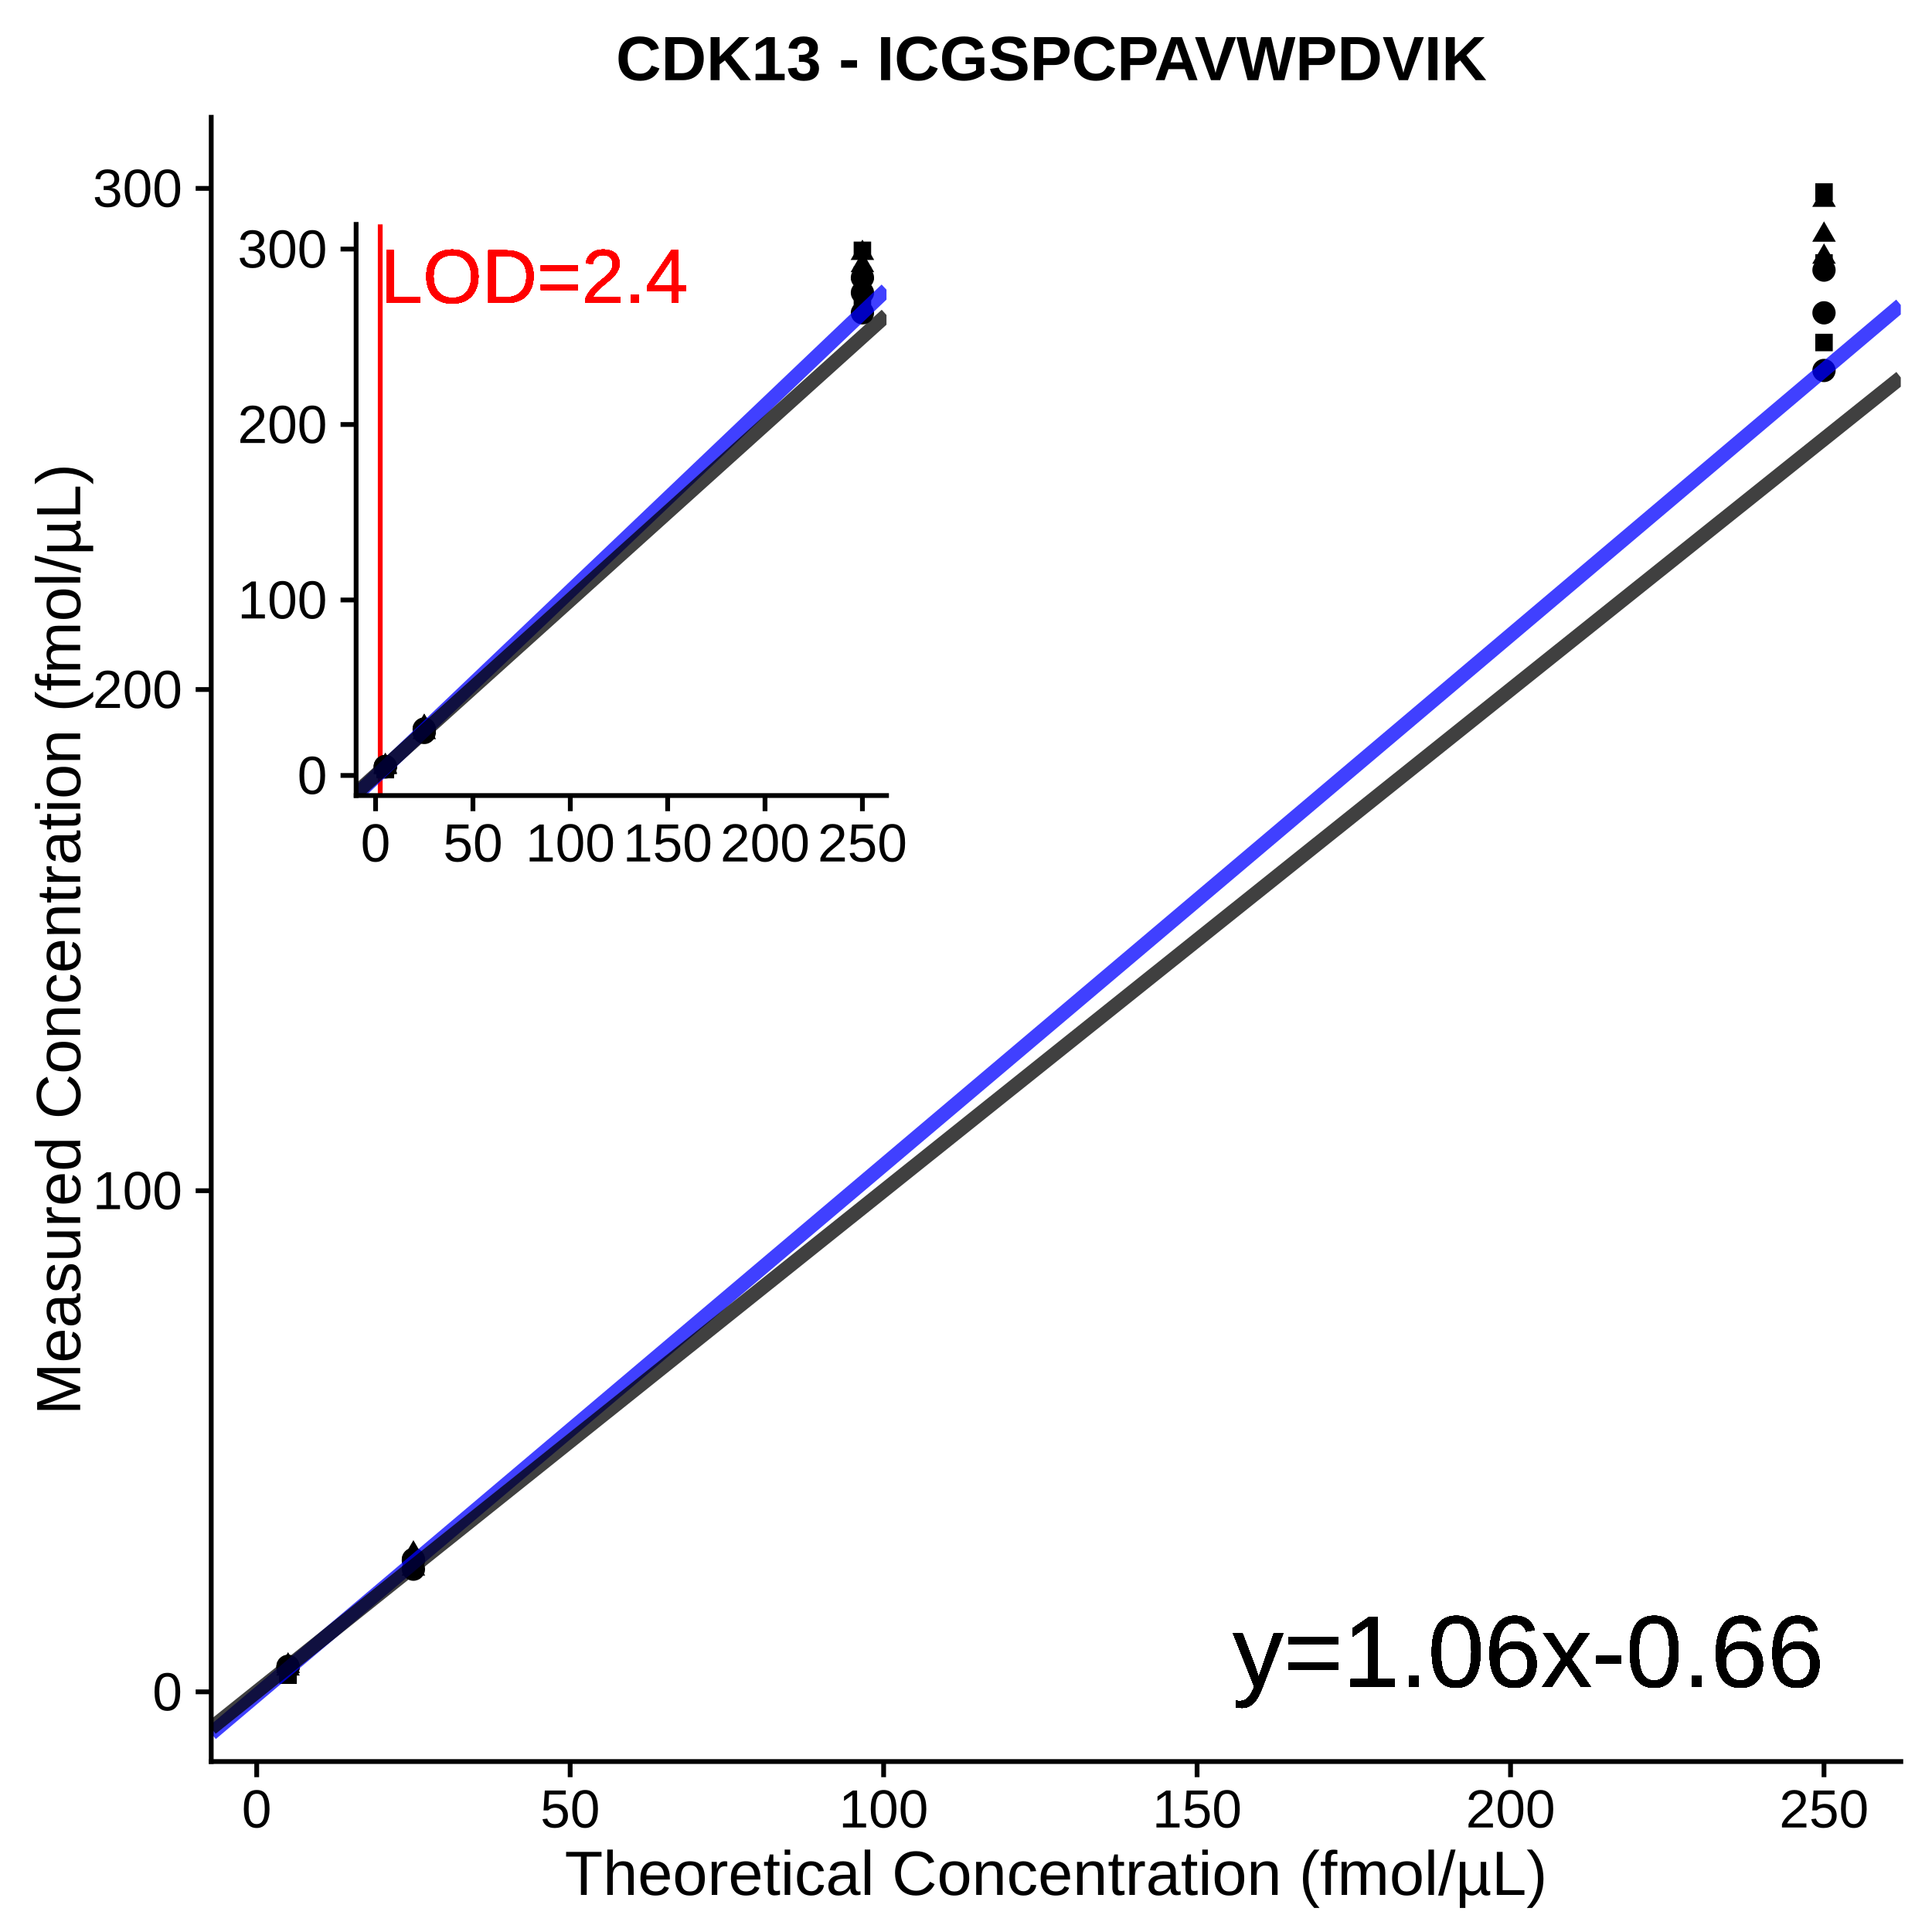
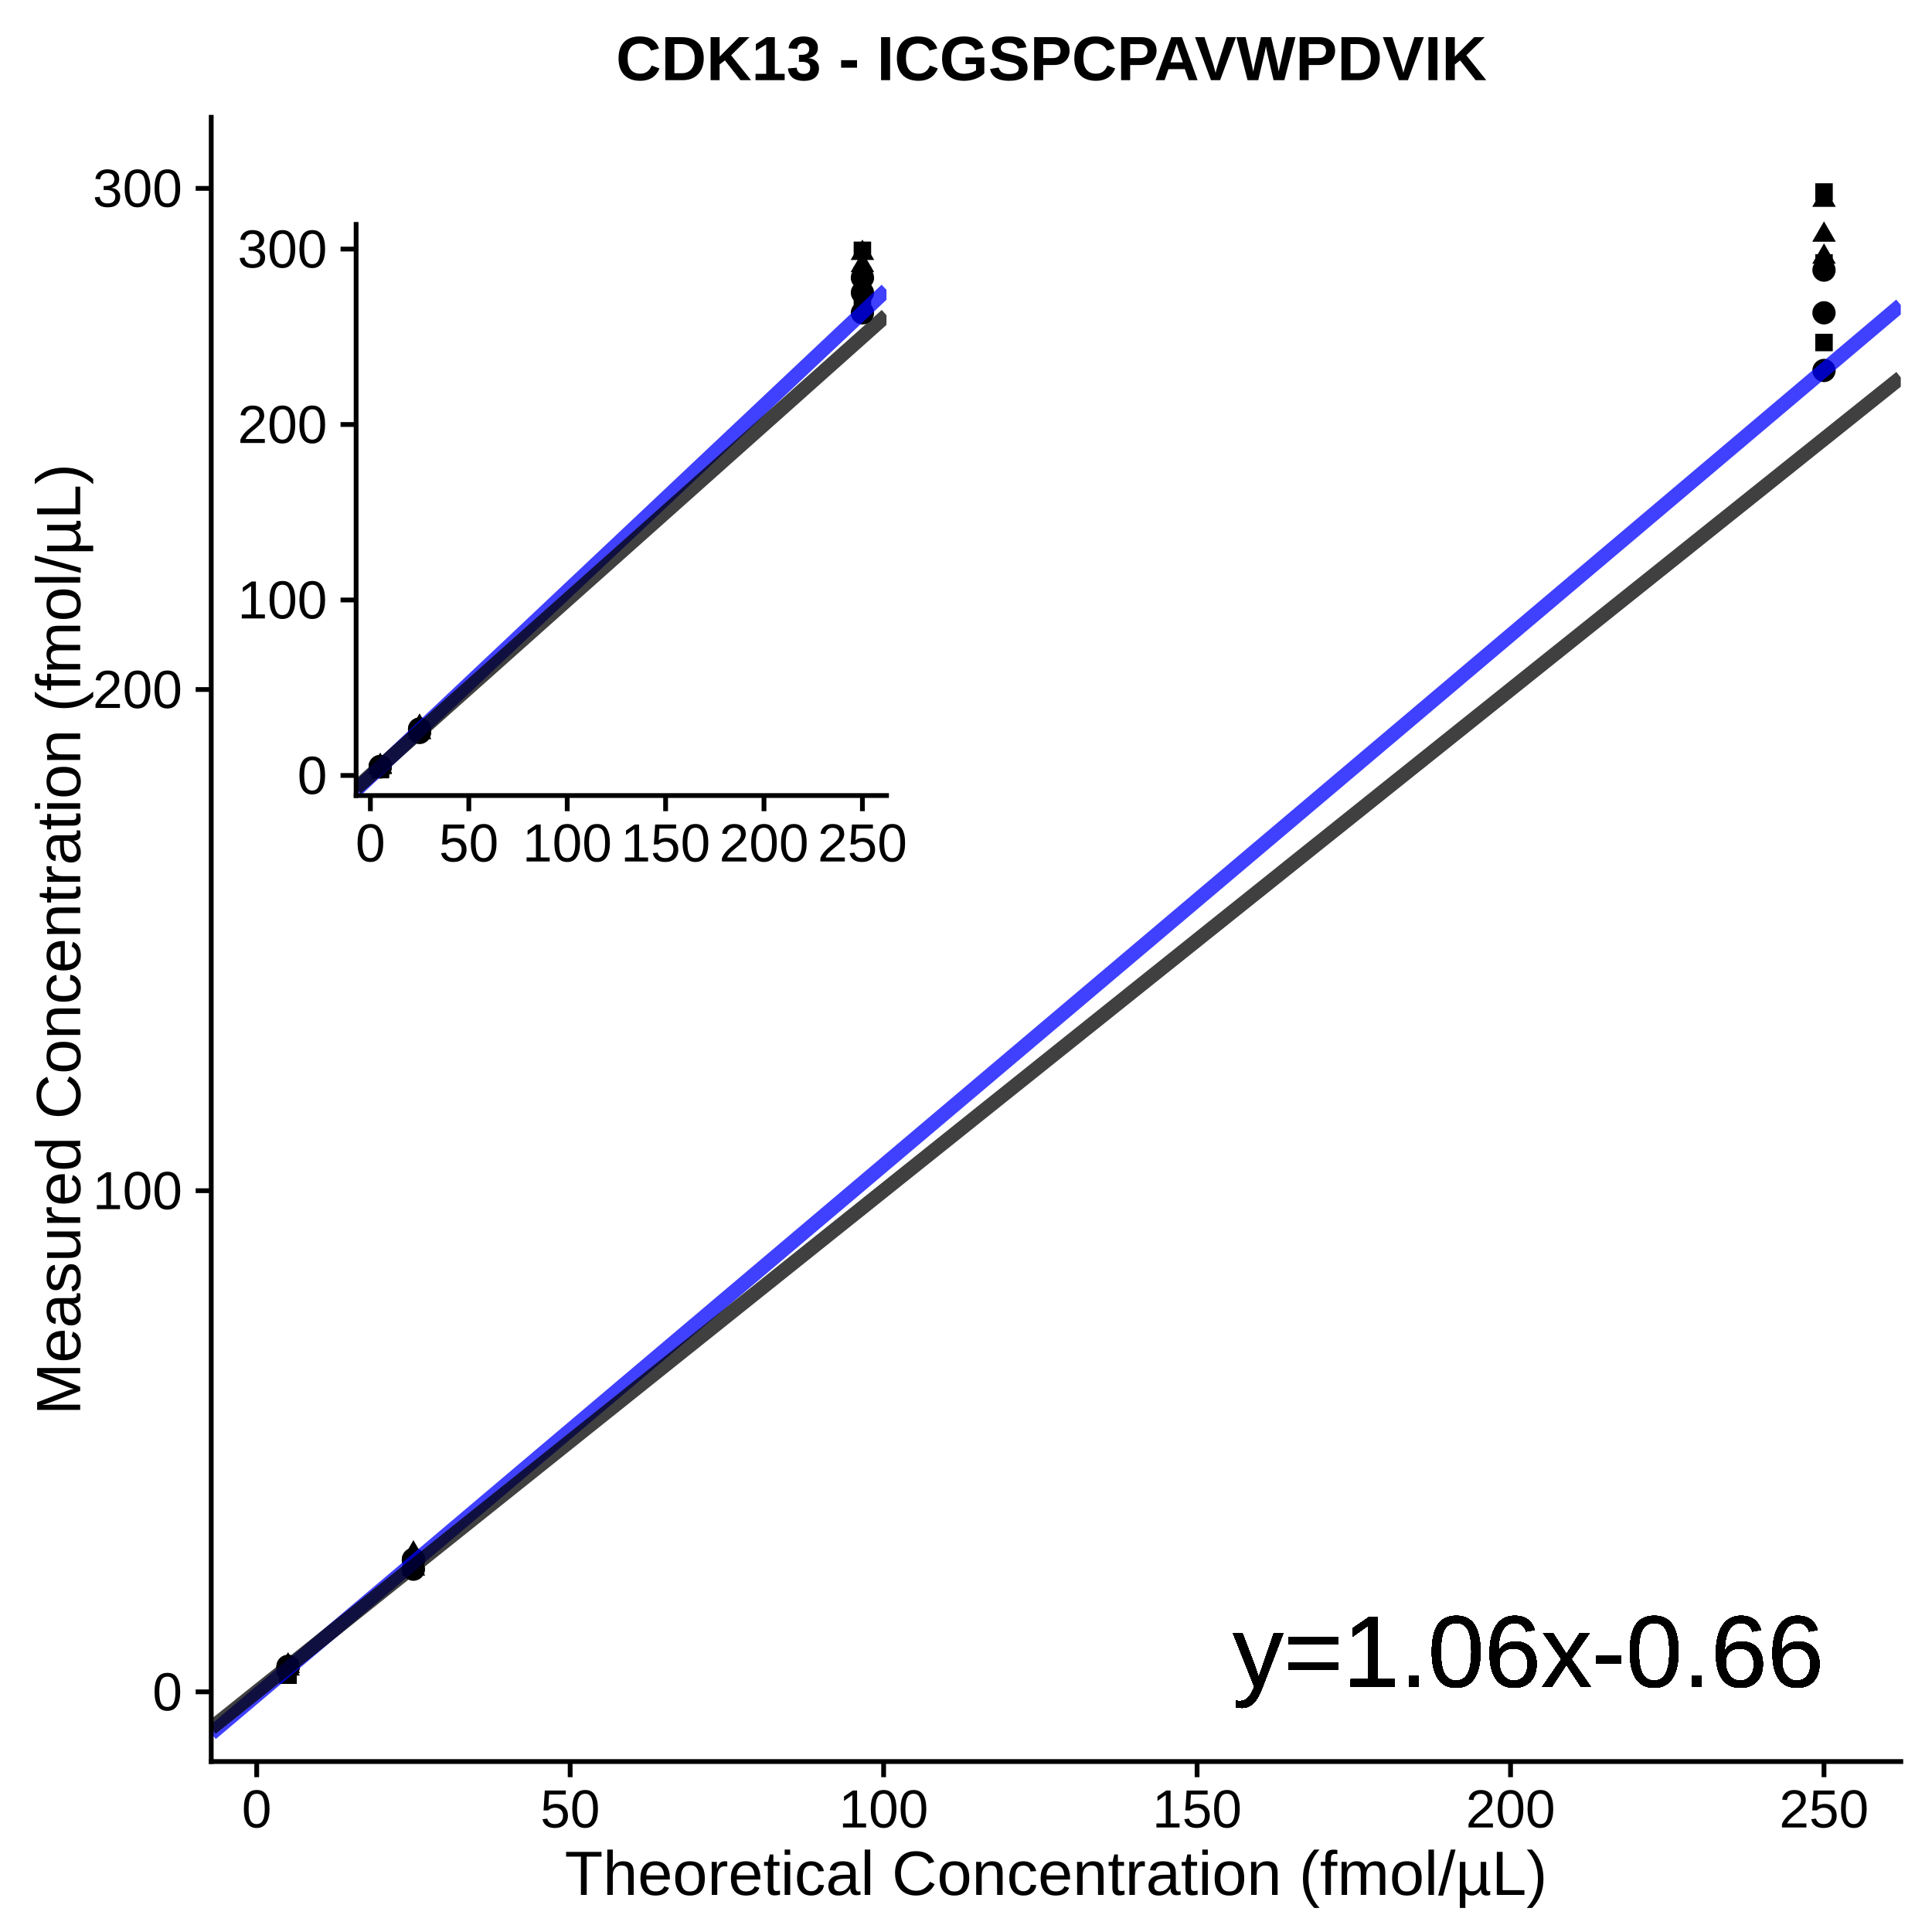
<svg xmlns="http://www.w3.org/2000/svg" viewBox="0 0 432.00 432.00">
  <defs>
    <style type="text/css">
    line, polyline, path, rect, circle {
      fill: none;
      stroke: #000000;
      stroke-linecap: round;
      stroke-linejoin: round;
      stroke-miterlimit: 10.00;
    }
  </style>
  </defs>
  <rect width="100%" height="100%" style="stroke: none; fill: #FFFFFF;" />
  <defs>
    <clipPath id="cpNDcuMjMzNHw0MjUuMDI2fDM5My44OXwyNi4yMTk1">
      <rect x="47.23" y="26.22" width="377.79" height="367.67" />
    </clipPath>
  </defs>
  <polyline points="405.90,60.75 409.81,60.75 409.81,56.84 405.90,56.84 " style="stroke-width: 0.71; stroke: none; fill: #000000;" clip-path="url(#cpNDcuMjMzNHw0MjUuMDI2fDM5My44OXwyNi4yMTk1)" />
  <polyline points="405.90,78.54 409.81,78.54 409.81,74.63 405.90,74.63 " style="stroke-width: 0.71; stroke: none; fill: #000000;" clip-path="url(#cpNDcuMjMzNHw0MjUuMDI2fDM5My44OXwyNi4yMTk1)" />
  <polyline points="405.90,44.89 409.81,44.89 409.81,40.98 405.90,40.98 " style="stroke-width: 0.71; stroke: none; fill: #000000;" clip-path="url(#cpNDcuMjMzNHw0MjUuMDI2fDM5My44OXwyNi4yMTk1)" />
  <polyline points="90.49,351.49 94.40,351.49 94.40,347.58 90.49,347.58 " style="stroke-width: 0.71; stroke: none; fill: #000000;" clip-path="url(#cpNDcuMjMzNHw0MjUuMDI2fDM5My44OXwyNi4yMTk1)" />
  <polyline points="90.49,351.68 94.40,351.68 94.40,347.77 90.49,347.77 " style="stroke-width: 0.71; stroke: none; fill: #000000;" clip-path="url(#cpNDcuMjMzNHw0MjUuMDI2fDM5My44OXwyNi4yMTk1)" />
  <polyline points="90.49,351.83 94.40,351.83 94.40,347.92 90.49,347.92 " style="stroke-width: 0.71; stroke: none; fill: #000000;" clip-path="url(#cpNDcuMjMzNHw0MjUuMDI2fDM5My44OXwyNi4yMTk1)" />
  <polyline points="62.45,375.97 66.36,375.97 66.36,372.06 62.45,372.06 " style="stroke-width: 0.71; stroke: none; fill: #000000;" clip-path="url(#cpNDcuMjMzNHw0MjUuMDI2fDM5My44OXwyNi4yMTk1)" />
  <polyline points="62.45,376.17 66.36,376.17 66.36,372.26 62.45,372.26 " style="stroke-width: 0.71; stroke: none; fill: #000000;" clip-path="url(#cpNDcuMjMzNHw0MjUuMDI2fDM5My44OXwyNi4yMTk1)" />
  <polyline points="62.45,376.53 66.36,376.53 66.36,372.62 62.45,372.62 " style="stroke-width: 0.71; stroke: none; fill: #000000;" clip-path="url(#cpNDcuMjMzNHw0MjUuMDI2fDM5My44OXwyNi4yMTk1)" />
  <polyline points="407.85,54.41 410.49,58.97 405.22,58.97 " style="stroke-width: 0.71; stroke: none; fill: #000000;" clip-path="url(#cpNDcuMjMzNHw0MjUuMDI2fDM5My44OXwyNi4yMTk1)" />
  <polyline points="407.85,41.69 410.49,46.25 405.22,46.25 " style="stroke-width: 0.71; stroke: none; fill: #000000;" clip-path="url(#cpNDcuMjMzNHw0MjUuMDI2fDM5My44OXwyNi4yMTk1)" />
  <polyline points="407.85,49.49 410.49,54.05 405.22,54.05 " style="stroke-width: 0.71; stroke: none; fill: #000000;" clip-path="url(#cpNDcuMjMzNHw0MjUuMDI2fDM5My44OXwyNi4yMTk1)" />
  <polyline points="92.44,344.38 95.08,348.94 89.81,348.94 " style="stroke-width: 0.71; stroke: none; fill: #000000;" clip-path="url(#cpNDcuMjMzNHw0MjUuMDI2fDM5My44OXwyNi4yMTk1)" />
  <polyline points="92.44,347.75 95.08,352.31 89.81,352.31 " style="stroke-width: 0.71; stroke: none; fill: #000000;" clip-path="url(#cpNDcuMjMzNHw0MjUuMDI2fDM5My44OXwyNi4yMTk1)" />
  <polyline points="92.44,344.57 95.08,349.13 89.81,349.13 " style="stroke-width: 0.71; stroke: none; fill: #000000;" clip-path="url(#cpNDcuMjMzNHw0MjUuMDI2fDM5My44OXwyNi4yMTk1)" />
  <polyline points="64.41,370.09 67.04,374.65 61.77,374.65 " style="stroke-width: 0.71; stroke: none; fill: #000000;" clip-path="url(#cpNDcuMjMzNHw0MjUuMDI2fDM5My44OXwyNi4yMTk1)" />
  <polyline points="64.41,369.56 67.04,374.12 61.77,374.12 " style="stroke-width: 0.71; stroke: none; fill: #000000;" clip-path="url(#cpNDcuMjMzNHw0MjUuMDI2fDM5My44OXwyNi4yMTk1)" />
  <polyline points="64.41,369.42 67.04,373.98 61.77,373.98 " style="stroke-width: 0.71; stroke: none; fill: #000000;" clip-path="url(#cpNDcuMjMzNHw0MjUuMDI2fDM5My44OXwyNi4yMTk1)" />
  <circle cx="407.85" cy="82.84" r="1.95pt" style="stroke-width: 0.71; stroke: none; fill: #000000;" clip-path="url(#cpNDcuMjMzNHw0MjUuMDI2fDM5My44OXwyNi4yMTk1)" />
  <circle cx="407.85" cy="69.95" r="1.95pt" style="stroke-width: 0.71; stroke: none; fill: #000000;" clip-path="url(#cpNDcuMjMzNHw0MjUuMDI2fDM5My44OXwyNi4yMTk1)" />
  <circle cx="407.85" cy="60.40" r="1.95pt" style="stroke-width: 0.71; stroke: none; fill: #000000;" clip-path="url(#cpNDcuMjMzNHw0MjUuMDI2fDM5My44OXwyNi4yMTk1)" />
  <circle cx="92.44" cy="348.88" r="1.95pt" style="stroke-width: 0.71; stroke: none; fill: #000000;" clip-path="url(#cpNDcuMjMzNHw0MjUuMDI2fDM5My44OXwyNi4yMTk1)" />
  <circle cx="92.44" cy="350.87" r="1.95pt" style="stroke-width: 0.71; stroke: none; fill: #000000;" clip-path="url(#cpNDcuMjMzNHw0MjUuMDI2fDM5My44OXwyNi4yMTk1)" />
  <circle cx="92.44" cy="348.67" r="1.95pt" style="stroke-width: 0.71; stroke: none; fill: #000000;" clip-path="url(#cpNDcuMjMzNHw0MjUuMDI2fDM5My44OXwyNi4yMTk1)" />
  <circle cx="64.41" cy="372.87" r="1.95pt" style="stroke-width: 0.71; stroke: none; fill: #000000;" clip-path="url(#cpNDcuMjMzNHw0MjUuMDI2fDM5My44OXwyNi4yMTk1)" />
  <circle cx="64.41" cy="372.62" r="1.95pt" style="stroke-width: 0.71; stroke: none; fill: #000000;" clip-path="url(#cpNDcuMjMzNHw0MjUuMDI2fDM5My44OXwyNi4yMTk1)" />
  <circle cx="64.41" cy="372.63" r="1.95pt" style="stroke-width: 0.71; stroke: none; fill: #000000;" clip-path="url(#cpNDcuMjMzNHw0MjUuMDI2fDM5My44OXwyNi4yMTk1)" />
  <line x1="47.23" y1="387.63" x2="425.03" y2="68.21" style="stroke-width: 3.20; stroke: #0000FF; stroke-opacity: 0.75; stroke-linecap: butt;" clip-path="url(#cpNDcuMjMzNHw0MjUuMDI2fDM5My44OXwyNi4yMTk1)" />
  <line x1="47.23" y1="386.42" x2="425.03" y2="84.42" style="stroke-width: 3.20; stroke: #000000; stroke-opacity: 0.75; stroke-linecap: butt;" clip-path="url(#cpNDcuMjMzNHw0MjUuMDI2fDM5My44OXwyNi4yMTk1)" />
  <g clip-path="url(#cpNDcuMjMzNHw0MjUuMDI2fDM5My44OXwyNi4yMTk1)">
    <text x="275.62" y="377.18" style="font-size: 22.76px; font-family: Liberation Sans;" textLength="132.24px" lengthAdjust="spacingAndGlyphs">y=1.06x-0.66</text>
  </g>
  <g clip-path="url(#cpNDcuMjMzNHw0MjUuMDI2fDM5My44OXwyNi4yMTk1)">
    <text x="275.62" y="377.18" style="font-size: 22.76px; font-family: Liberation Sans;" textLength="132.24px" lengthAdjust="spacingAndGlyphs">y=1.06x-0.66</text>
  </g>
  <g clip-path="url(#cpNDcuMjMzNHw0MjUuMDI2fDM5My44OXwyNi4yMTk1)">
    <text x="275.62" y="377.18" style="font-size: 22.76px; font-family: Liberation Sans;" textLength="132.24px" lengthAdjust="spacingAndGlyphs">y=1.06x-0.66</text>
  </g>
  <g clip-path="url(#cpNDcuMjMzNHw0MjUuMDI2fDM5My44OXwyNi4yMTk1)">
    <text x="275.62" y="377.18" style="font-size: 22.76px; font-family: Liberation Sans;" textLength="132.24px" lengthAdjust="spacingAndGlyphs">y=1.06x-0.66</text>
  </g>
  <g clip-path="url(#cpNDcuMjMzNHw0MjUuMDI2fDM5My44OXwyNi4yMTk1)">
    <text x="275.62" y="377.18" style="font-size: 22.76px; font-family: Liberation Sans;" textLength="132.24px" lengthAdjust="spacingAndGlyphs">y=1.06x-0.66</text>
  </g>
  <g clip-path="url(#cpNDcuMjMzNHw0MjUuMDI2fDM5My44OXwyNi4yMTk1)">
    <text x="275.62" y="377.18" style="font-size: 22.76px; font-family: Liberation Sans;" textLength="132.24px" lengthAdjust="spacingAndGlyphs">y=1.06x-0.66</text>
  </g>
  <g clip-path="url(#cpNDcuMjMzNHw0MjUuMDI2fDM5My44OXwyNi4yMTk1)">
    <text x="275.62" y="377.18" style="font-size: 22.76px; font-family: Liberation Sans;" textLength="132.24px" lengthAdjust="spacingAndGlyphs">y=1.06x-0.66</text>
  </g>
  <g clip-path="url(#cpNDcuMjMzNHw0MjUuMDI2fDM5My44OXwyNi4yMTk1)">
    <text x="275.62" y="377.18" style="font-size: 22.76px; font-family: Liberation Sans;" textLength="132.24px" lengthAdjust="spacingAndGlyphs">y=1.06x-0.66</text>
  </g>
  <g clip-path="url(#cpNDcuMjMzNHw0MjUuMDI2fDM5My44OXwyNi4yMTk1)">
    <text x="275.62" y="377.18" style="font-size: 22.76px; font-family: Liberation Sans;" textLength="132.24px" lengthAdjust="spacingAndGlyphs">y=1.06x-0.66</text>
  </g>
  <g clip-path="url(#cpNDcuMjMzNHw0MjUuMDI2fDM5My44OXwyNi4yMTk1)">
    <text x="275.62" y="377.18" style="font-size: 22.76px; font-family: Liberation Sans;" textLength="132.24px" lengthAdjust="spacingAndGlyphs">y=1.06x-0.66</text>
  </g>
  <g clip-path="url(#cpNDcuMjMzNHw0MjUuMDI2fDM5My44OXwyNi4yMTk1)">
    <text x="275.62" y="377.18" style="font-size: 22.76px; font-family: Liberation Sans;" textLength="132.24px" lengthAdjust="spacingAndGlyphs">y=1.06x-0.66</text>
  </g>
  <g clip-path="url(#cpNDcuMjMzNHw0MjUuMDI2fDM5My44OXwyNi4yMTk1)">
    <text x="275.62" y="377.18" style="font-size: 22.76px; font-family: Liberation Sans;" textLength="132.24px" lengthAdjust="spacingAndGlyphs">y=1.06x-0.66</text>
  </g>
  <g clip-path="url(#cpNDcuMjMzNHw0MjUuMDI2fDM5My44OXwyNi4yMTk1)">
    <text x="275.62" y="377.18" style="font-size: 22.76px; font-family: Liberation Sans;" textLength="132.24px" lengthAdjust="spacingAndGlyphs">y=1.06x-0.66</text>
  </g>
  <g clip-path="url(#cpNDcuMjMzNHw0MjUuMDI2fDM5My44OXwyNi4yMTk1)">
    <text x="275.62" y="377.18" style="font-size: 22.76px; font-family: Liberation Sans;" textLength="132.24px" lengthAdjust="spacingAndGlyphs">y=1.06x-0.66</text>
  </g>
  <g clip-path="url(#cpNDcuMjMzNHw0MjUuMDI2fDM5My44OXwyNi4yMTk1)">
    <text x="275.62" y="377.18" style="font-size: 22.76px; font-family: Liberation Sans;" textLength="132.24px" lengthAdjust="spacingAndGlyphs">y=1.06x-0.66</text>
  </g>
  <g clip-path="url(#cpNDcuMjMzNHw0MjUuMDI2fDM5My44OXwyNi4yMTk1)">
    <text x="275.62" y="377.18" style="font-size: 22.76px; font-family: Liberation Sans;" textLength="132.24px" lengthAdjust="spacingAndGlyphs">y=1.06x-0.66</text>
  </g>
  <g clip-path="url(#cpNDcuMjMzNHw0MjUuMDI2fDM5My44OXwyNi4yMTk1)">
    <text x="275.62" y="377.18" style="font-size: 22.76px; font-family: Liberation Sans;" textLength="132.24px" lengthAdjust="spacingAndGlyphs">y=1.06x-0.66</text>
  </g>
  <g clip-path="url(#cpNDcuMjMzNHw0MjUuMDI2fDM5My44OXwyNi4yMTk1)">
    <text x="275.62" y="377.18" style="font-size: 22.76px; font-family: Liberation Sans;" textLength="132.24px" lengthAdjust="spacingAndGlyphs">y=1.06x-0.66</text>
  </g>
  <g clip-path="url(#cpNDcuMjMzNHw0MjUuMDI2fDM5My44OXwyNi4yMTk1)">
    <text x="275.62" y="377.18" style="font-size: 22.76px; font-family: Liberation Sans;" textLength="132.24px" lengthAdjust="spacingAndGlyphs">y=1.06x-0.66</text>
  </g>
  <g clip-path="url(#cpNDcuMjMzNHw0MjUuMDI2fDM5My44OXwyNi4yMTk1)">
    <text x="275.62" y="377.18" style="font-size: 22.76px; font-family: Liberation Sans;" textLength="132.24px" lengthAdjust="spacingAndGlyphs">y=1.06x-0.66</text>
  </g>
  <g clip-path="url(#cpNDcuMjMzNHw0MjUuMDI2fDM5My44OXwyNi4yMTk1)">
    <text x="275.62" y="377.18" style="font-size: 22.76px; font-family: Liberation Sans;" textLength="132.24px" lengthAdjust="spacingAndGlyphs">y=1.06x-0.66</text>
  </g>
  <g clip-path="url(#cpNDcuMjMzNHw0MjUuMDI2fDM5My44OXwyNi4yMTk1)">
    <text x="275.62" y="377.18" style="font-size: 22.76px; font-family: Liberation Sans;" textLength="132.24px" lengthAdjust="spacingAndGlyphs">y=1.06x-0.66</text>
  </g>
  <g clip-path="url(#cpNDcuMjMzNHw0MjUuMDI2fDM5My44OXwyNi4yMTk1)">
    <text x="275.62" y="377.18" style="font-size: 22.76px; font-family: Liberation Sans;" textLength="132.24px" lengthAdjust="spacingAndGlyphs">y=1.06x-0.66</text>
  </g>
  <g clip-path="url(#cpNDcuMjMzNHw0MjUuMDI2fDM5My44OXwyNi4yMTk1)">
    <text x="275.62" y="377.18" style="font-size: 22.76px; font-family: Liberation Sans;" textLength="132.24px" lengthAdjust="spacingAndGlyphs">y=1.06x-0.66</text>
  </g>
  <g clip-path="url(#cpNDcuMjMzNHw0MjUuMDI2fDM5My44OXwyNi4yMTk1)">
    <text x="275.62" y="377.18" style="font-size: 22.76px; font-family: Liberation Sans;" textLength="132.24px" lengthAdjust="spacingAndGlyphs">y=1.06x-0.66</text>
  </g>
  <g clip-path="url(#cpNDcuMjMzNHw0MjUuMDI2fDM5My44OXwyNi4yMTk1)">
    <text x="275.62" y="377.18" style="font-size: 22.76px; font-family: Liberation Sans;" textLength="132.24px" lengthAdjust="spacingAndGlyphs">y=1.06x-0.66</text>
  </g>
  <g clip-path="url(#cpNDcuMjMzNHw0MjUuMDI2fDM5My44OXwyNi4yMTk1)">
    <text x="275.62" y="377.18" style="font-size: 22.76px; font-family: Liberation Sans;" textLength="132.24px" lengthAdjust="spacingAndGlyphs">y=1.06x-0.66</text>
  </g>
  <defs>
    <clipPath id="cpMHw0MzJ8NDMyfDA=">
      <rect x="0.00" y="0.00" width="432.00" height="432.00" />
    </clipPath>
  </defs>
  <polyline points="47.23,393.89 47.23,26.22 " style="stroke-width: 1.07; stroke-linecap: square;" clip-path="url(#cpMHw0MzJ8NDMyfDA=)" />
  <g clip-path="url(#cpMHw0MzJ8NDMyfDA=)">
    <text x="34.09" y="382.43" style="font-size: 12.00px; font-family: Liberation Sans;" textLength="6.67px" lengthAdjust="spacingAndGlyphs">0</text>
  </g>
  <g clip-path="url(#cpMHw0MzJ8NDMyfDA=)">
    <text x="20.74" y="270.36" style="font-size: 12.00px; font-family: Liberation Sans;" textLength="20.02px" lengthAdjust="spacingAndGlyphs">100</text>
  </g>
  <g clip-path="url(#cpMHw0MzJ8NDMyfDA=)">
    <text x="20.74" y="158.30" style="font-size: 12.00px; font-family: Liberation Sans;" textLength="20.02px" lengthAdjust="spacingAndGlyphs">200</text>
  </g>
  <g clip-path="url(#cpMHw0MzJ8NDMyfDA=)">
    <text x="20.74" y="46.24" style="font-size: 12.00px; font-family: Liberation Sans;" textLength="20.02px" lengthAdjust="spacingAndGlyphs">300</text>
  </g>
  <polyline points="43.75,378.30 47.23,378.30 " style="stroke-width: 1.07; stroke-linecap: butt;" clip-path="url(#cpMHw0MzJ8NDMyfDA=)" />
  <polyline points="43.75,266.24 47.23,266.24 " style="stroke-width: 1.07; stroke-linecap: butt;" clip-path="url(#cpMHw0MzJ8NDMyfDA=)" />
  <polyline points="43.75,154.18 47.23,154.18 " style="stroke-width: 1.07; stroke-linecap: butt;" clip-path="url(#cpMHw0MzJ8NDMyfDA=)" />
  <polyline points="43.75,42.12 47.23,42.12 " style="stroke-width: 1.07; stroke-linecap: butt;" clip-path="url(#cpMHw0MzJ8NDMyfDA=)" />
  <polyline points="47.23,393.89 425.03,393.89 " style="stroke-width: 1.07; stroke-linecap: square;" clip-path="url(#cpMHw0MzJ8NDMyfDA=)" />
  <polyline points="57.40,397.38 57.40,393.89 " style="stroke-width: 1.07; stroke-linecap: butt;" clip-path="url(#cpMHw0MzJ8NDMyfDA=)" />
  <polyline points="127.49,397.38 127.49,393.89 " style="stroke-width: 1.07; stroke-linecap: butt;" clip-path="url(#cpMHw0MzJ8NDMyfDA=)" />
  <polyline points="197.58,397.38 197.58,393.89 " style="stroke-width: 1.07; stroke-linecap: butt;" clip-path="url(#cpMHw0MzJ8NDMyfDA=)" />
  <polyline points="267.67,397.38 267.67,393.89 " style="stroke-width: 1.07; stroke-linecap: butt;" clip-path="url(#cpMHw0MzJ8NDMyfDA=)" />
  <polyline points="337.76,397.38 337.76,393.89 " style="stroke-width: 1.07; stroke-linecap: butt;" clip-path="url(#cpMHw0MzJ8NDMyfDA=)" />
  <polyline points="407.85,397.38 407.85,393.89 " style="stroke-width: 1.07; stroke-linecap: butt;" clip-path="url(#cpMHw0MzJ8NDMyfDA=)" />
  <g clip-path="url(#cpMHw0MzJ8NDMyfDA=)">
    <text x="54.06" y="408.62" style="font-size: 12.00px; font-family: Liberation Sans;" textLength="6.67px" lengthAdjust="spacingAndGlyphs">0</text>
  </g>
  <g clip-path="url(#cpMHw0MzJ8NDMyfDA=)">
    <text x="120.82" y="408.62" style="font-size: 12.00px; font-family: Liberation Sans;" textLength="13.35px" lengthAdjust="spacingAndGlyphs">50</text>
  </g>
  <g clip-path="url(#cpMHw0MzJ8NDMyfDA=)">
    <text x="187.57" y="408.62" style="font-size: 12.00px; font-family: Liberation Sans;" textLength="20.02px" lengthAdjust="spacingAndGlyphs">100</text>
  </g>
  <g clip-path="url(#cpMHw0MzJ8NDMyfDA=)">
    <text x="257.66" y="408.62" style="font-size: 12.00px; font-family: Liberation Sans;" textLength="20.02px" lengthAdjust="spacingAndGlyphs">150</text>
  </g>
  <g clip-path="url(#cpMHw0MzJ8NDMyfDA=)">
    <text x="327.75" y="408.62" style="font-size: 12.00px; font-family: Liberation Sans;" textLength="20.02px" lengthAdjust="spacingAndGlyphs">200</text>
  </g>
  <g clip-path="url(#cpMHw0MzJ8NDMyfDA=)">
    <text x="397.84" y="408.62" style="font-size: 12.00px; font-family: Liberation Sans;" textLength="20.02px" lengthAdjust="spacingAndGlyphs">250</text>
  </g>
  <g clip-path="url(#cpMHw0MzJ8NDMyfDA=)">
    <text x="126.27" y="423.71" style="font-size: 14.00px; font-family: Liberation Sans;" textLength="219.71px" lengthAdjust="spacingAndGlyphs">Theoretical Concentration (fmol/µL)</text>
  </g>
  <g clip-path="url(#cpMHw0MzJ8NDMyfDA=)">
    <text transform="translate(17.93,316.41) rotate(-90)" style="font-size: 14.00px; font-family: Liberation Sans;" textLength="212.71px" lengthAdjust="spacingAndGlyphs">Measured Concentration (fmol/µL)</text>
  </g>
  <g clip-path="url(#cpMHw0MzJ8NDMyfDA=)">
    <text x="137.73" y="17.93" style="font-size: 14.00px; font-weight: bold; font-family: Liberation Sans;" textLength="196.81px" lengthAdjust="spacingAndGlyphs">CDK13 - ICGSPCPAVWPDVIK</text>
  </g>
  <defs>
    <clipPath id="cpMzIuNHwyMDUuMnwyMTZ8NDMuMg==">
      <rect x="32.40" y="43.20" width="172.80" height="172.80" />
    </clipPath>
  </defs>
  <defs>
    <clipPath id="cpMHw0MzJ8NDMyfDA=">
      <rect x="0.00" y="0.00" width="432.00" height="432.00" />
    </clipPath>
  </defs>
  <defs>
    <clipPath id="cpNzkuNjMzNHwxOTguMjI2fDE3Ny44OXw1MC4xNzM4">
      <rect x="79.63" y="50.17" width="118.59" height="127.72" />
    </clipPath>
  </defs>
-   <line x1="85.02" y1="177.89" x2="85.02" y2="50.17" style="stroke-width: 1.07; stroke: #FF0000; stroke-linecap: butt;" clip-path="url(#cpNzkuNjMzNHwxOTguMjI2fDE3Ny44OXw1MC4xNzM4)" />
-   <g clip-path="url(#cpNzkuNjMzNHwxOTguMjI2fDE3Ny44OXw1MC4xNzM4)">
-     <text x="85.02" y="67.72" style="font-size: 17.07px; fill: #FF0000; font-family: Liberation Sans;" textLength="68.80px" lengthAdjust="spacingAndGlyphs">LOD=2.4</text>
-   </g>
-   <g clip-path="url(#cpNzkuNjMzNHwxOTguMjI2fDE3Ny44OXw1MC4xNzM4)">
-     <text x="85.02" y="67.72" style="font-size: 17.07px; fill: #FF0000; font-family: Liberation Sans;" textLength="68.80px" lengthAdjust="spacingAndGlyphs">LOD=2.4</text>
-   </g>
-   <g clip-path="url(#cpNzkuNjMzNHwxOTguMjI2fDE3Ny44OXw1MC4xNzM4)">
-     <text x="85.02" y="67.72" style="font-size: 17.07px; fill: #FF0000; font-family: Liberation Sans;" textLength="68.80px" lengthAdjust="spacingAndGlyphs">LOD=2.4</text>
-   </g>
-   <g clip-path="url(#cpNzkuNjMzNHwxOTguMjI2fDE3Ny44OXw1MC4xNzM4)">
-     <text x="85.02" y="67.72" style="font-size: 17.07px; fill: #FF0000; font-family: Liberation Sans;" textLength="68.80px" lengthAdjust="spacingAndGlyphs">LOD=2.4</text>
-   </g>
-   <g clip-path="url(#cpNzkuNjMzNHwxOTguMjI2fDE3Ny44OXw1MC4xNzM4)">
-     <text x="85.02" y="67.72" style="font-size: 17.07px; fill: #FF0000; font-family: Liberation Sans;" textLength="68.80px" lengthAdjust="spacingAndGlyphs">LOD=2.4</text>
-   </g>
-   <g clip-path="url(#cpNzkuNjMzNHwxOTguMjI2fDE3Ny44OXw1MC4xNzM4)">
-     <text x="85.02" y="67.72" style="font-size: 17.07px; fill: #FF0000; font-family: Liberation Sans;" textLength="68.80px" lengthAdjust="spacingAndGlyphs">LOD=2.4</text>
-   </g>
-   <g clip-path="url(#cpNzkuNjMzNHwxOTguMjI2fDE3Ny44OXw1MC4xNzM4)">
-     <text x="85.02" y="67.72" style="font-size: 17.07px; fill: #FF0000; font-family: Liberation Sans;" textLength="68.80px" lengthAdjust="spacingAndGlyphs">LOD=2.4</text>
-   </g>
-   <g clip-path="url(#cpNzkuNjMzNHwxOTguMjI2fDE3Ny44OXw1MC4xNzM4)">
-     <text x="85.02" y="67.72" style="font-size: 17.07px; fill: #FF0000; font-family: Liberation Sans;" textLength="68.80px" lengthAdjust="spacingAndGlyphs">LOD=2.4</text>
-   </g>
-   <g clip-path="url(#cpNzkuNjMzNHwxOTguMjI2fDE3Ny44OXw1MC4xNzM4)">
-     <text x="85.02" y="67.72" style="font-size: 17.07px; fill: #FF0000; font-family: Liberation Sans;" textLength="68.80px" lengthAdjust="spacingAndGlyphs">LOD=2.4</text>
-   </g>
-   <g clip-path="url(#cpNzkuNjMzNHwxOTguMjI2fDE3Ny44OXw1MC4xNzM4)">
-     <text x="85.02" y="67.72" style="font-size: 17.07px; fill: #FF0000; font-family: Liberation Sans;" textLength="68.80px" lengthAdjust="spacingAndGlyphs">LOD=2.4</text>
-   </g>
-   <g clip-path="url(#cpNzkuNjMzNHwxOTguMjI2fDE3Ny44OXw1MC4xNzM4)">
-     <text x="85.02" y="67.72" style="font-size: 17.07px; fill: #FF0000; font-family: Liberation Sans;" textLength="68.80px" lengthAdjust="spacingAndGlyphs">LOD=2.4</text>
-   </g>
-   <g clip-path="url(#cpNzkuNjMzNHwxOTguMjI2fDE3Ny44OXw1MC4xNzM4)">
-     <text x="85.02" y="67.72" style="font-size: 17.07px; fill: #FF0000; font-family: Liberation Sans;" textLength="68.80px" lengthAdjust="spacingAndGlyphs">LOD=2.4</text>
-   </g>
-   <g clip-path="url(#cpNzkuNjMzNHwxOTguMjI2fDE3Ny44OXw1MC4xNzM4)">
-     <text x="85.02" y="67.72" style="font-size: 17.07px; fill: #FF0000; font-family: Liberation Sans;" textLength="68.80px" lengthAdjust="spacingAndGlyphs">LOD=2.4</text>
-   </g>
-   <g clip-path="url(#cpNzkuNjMzNHwxOTguMjI2fDE3Ny44OXw1MC4xNzM4)">
-     <text x="85.02" y="67.72" style="font-size: 17.07px; fill: #FF0000; font-family: Liberation Sans;" textLength="68.80px" lengthAdjust="spacingAndGlyphs">LOD=2.4</text>
-   </g>
-   <g clip-path="url(#cpNzkuNjMzNHwxOTguMjI2fDE3Ny44OXw1MC4xNzM4)">
-     <text x="85.02" y="67.72" style="font-size: 17.07px; fill: #FF0000; font-family: Liberation Sans;" textLength="68.80px" lengthAdjust="spacingAndGlyphs">LOD=2.4</text>
-   </g>
-   <g clip-path="url(#cpNzkuNjMzNHwxOTguMjI2fDE3Ny44OXw1MC4xNzM4)">
-     <text x="85.02" y="67.72" style="font-size: 17.07px; fill: #FF0000; font-family: Liberation Sans;" textLength="68.80px" lengthAdjust="spacingAndGlyphs">LOD=2.4</text>
-   </g>
-   <g clip-path="url(#cpNzkuNjMzNHwxOTguMjI2fDE3Ny44OXw1MC4xNzM4)">
-     <text x="85.02" y="67.72" style="font-size: 17.07px; fill: #FF0000; font-family: Liberation Sans;" textLength="68.80px" lengthAdjust="spacingAndGlyphs">LOD=2.4</text>
-   </g>
-   <g clip-path="url(#cpNzkuNjMzNHwxOTguMjI2fDE3Ny44OXw1MC4xNzM4)">
-     <text x="85.02" y="67.72" style="font-size: 17.07px; fill: #FF0000; font-family: Liberation Sans;" textLength="68.80px" lengthAdjust="spacingAndGlyphs">LOD=2.4</text>
-   </g>
-   <g clip-path="url(#cpNzkuNjMzNHwxOTguMjI2fDE3Ny44OXw1MC4xNzM4)">
-     <text x="85.02" y="67.72" style="font-size: 17.07px; fill: #FF0000; font-family: Liberation Sans;" textLength="68.80px" lengthAdjust="spacingAndGlyphs">LOD=2.4</text>
-   </g>
-   <g clip-path="url(#cpNzkuNjMzNHwxOTguMjI2fDE3Ny44OXw1MC4xNzM4)">
-     <text x="85.02" y="67.72" style="font-size: 17.07px; fill: #FF0000; font-family: Liberation Sans;" textLength="68.80px" lengthAdjust="spacingAndGlyphs">LOD=2.4</text>
-   </g>
-   <g clip-path="url(#cpNzkuNjMzNHwxOTguMjI2fDE3Ny44OXw1MC4xNzM4)">
-     <text x="85.02" y="67.72" style="font-size: 17.07px; fill: #FF0000; font-family: Liberation Sans;" textLength="68.80px" lengthAdjust="spacingAndGlyphs">LOD=2.4</text>
-   </g>
-   <g clip-path="url(#cpNzkuNjMzNHwxOTguMjI2fDE3Ny44OXw1MC4xNzM4)">
-     <text x="85.02" y="67.72" style="font-size: 17.07px; fill: #FF0000; font-family: Liberation Sans;" textLength="68.80px" lengthAdjust="spacingAndGlyphs">LOD=2.4</text>
-   </g>
-   <g clip-path="url(#cpNzkuNjMzNHwxOTguMjI2fDE3Ny44OXw1MC4xNzM4)">
-     <text x="85.02" y="67.72" style="font-size: 17.07px; fill: #FF0000; font-family: Liberation Sans;" textLength="68.80px" lengthAdjust="spacingAndGlyphs">LOD=2.4</text>
-   </g>
-   <g clip-path="url(#cpNzkuNjMzNHwxOTguMjI2fDE3Ny44OXw1MC4xNzM4)">
-     <text x="85.02" y="67.72" style="font-size: 17.07px; fill: #FF0000; font-family: Liberation Sans;" textLength="68.80px" lengthAdjust="spacingAndGlyphs">LOD=2.4</text>
-   </g>
-   <g clip-path="url(#cpNzkuNjMzNHwxOTguMjI2fDE3Ny44OXw1MC4xNzM4)">
-     <text x="85.02" y="67.72" style="font-size: 17.07px; fill: #FF0000; font-family: Liberation Sans;" textLength="68.80px" lengthAdjust="spacingAndGlyphs">LOD=2.4</text>
-   </g>
-   <g clip-path="url(#cpNzkuNjMzNHwxOTguMjI2fDE3Ny44OXw1MC4xNzM4)">
-     <text x="85.02" y="67.72" style="font-size: 17.07px; fill: #FF0000; font-family: Liberation Sans;" textLength="68.80px" lengthAdjust="spacingAndGlyphs">LOD=2.4</text>
-   </g>
-   <g clip-path="url(#cpNzkuNjMzNHwxOTguMjI2fDE3Ny44OXw1MC4xNzM4)">
-     <text x="85.02" y="67.72" style="font-size: 17.07px; fill: #FF0000; font-family: Liberation Sans;" textLength="68.80px" lengthAdjust="spacingAndGlyphs">LOD=2.4</text>
-   </g>
  <polyline points="190.88,63.49 194.79,63.49 194.79,59.58 190.88,59.58 " style="stroke-width: 0.71; stroke: none; fill: #000000;" clip-path="url(#cpNzkuNjMzNHwxOTguMjI2fDE3Ny44OXw1MC4xNzM4)" />
  <polyline points="190.88,69.71 194.79,69.71 194.79,65.81 190.88,65.81 " style="stroke-width: 0.71; stroke: none; fill: #000000;" clip-path="url(#cpNzkuNjMzNHwxOTguMjI2fDE3Ny44OXw1MC4xNzM4)" />
  <polyline points="190.88,57.93 194.79,57.93 194.79,54.02 190.88,54.02 " style="stroke-width: 0.71; stroke: none; fill: #000000;" clip-path="url(#cpNzkuNjMzNHwxOTguMjI2fDE3Ny44OXw1MC4xNzM4)" />
-   <polyline points="92.91,165.27 96.82,165.27 96.82,161.36 92.91,161.36 " style="stroke-width: 0.71; stroke: none; fill: #000000;" clip-path="url(#cpNzkuNjMzNHwxOTguMjI2fDE3Ny44OXw1MC4xNzM4)" />
-   <polyline points="92.91,165.34 96.82,165.34 96.82,161.43 92.91,161.43 " style="stroke-width: 0.71; stroke: none; fill: #000000;" clip-path="url(#cpNzkuNjMzNHwxOTguMjI2fDE3Ny44OXw1MC4xNzM4)" />
-   <polyline points="92.91,165.39 96.82,165.39 96.82,161.48 92.91,161.48 " style="stroke-width: 0.71; stroke: none; fill: #000000;" clip-path="url(#cpNzkuNjMzNHwxOTguMjI2fDE3Ny44OXw1MC4xNzM4)" />
-   <polyline points="84.20,173.84 88.11,173.84 88.11,169.93 84.20,169.93 " style="stroke-width: 0.71; stroke: none; fill: #000000;" clip-path="url(#cpNzkuNjMzNHwxOTguMjI2fDE3Ny44OXw1MC4xNzM4)" />
-   <polyline points="84.20,173.91 88.11,173.91 88.11,170.00 84.20,170.00 " style="stroke-width: 0.71; stroke: none; fill: #000000;" clip-path="url(#cpNzkuNjMzNHwxOTguMjI2fDE3Ny44OXw1MC4xNzM4)" />
-   <polyline points="84.20,174.04 88.11,174.04 88.11,170.13 84.20,170.13 " style="stroke-width: 0.71; stroke: none; fill: #000000;" clip-path="url(#cpNzkuNjMzNHwxOTguMjI2fDE3Ny44OXw1MC4xNzM4)" />
+   <polyline points="91.87,165.27 95.78,165.27 95.78,161.36 91.87,161.36 " style="stroke-width: 0.71; stroke: none; fill: #000000;" clip-path="url(#cpNzkuNjMzNHwxOTguMjI2fDE3Ny44OXw1MC4xNzM4)" />
+   <polyline points="91.87,165.34 95.78,165.34 95.78,161.43 91.87,161.43 " style="stroke-width: 0.71; stroke: none; fill: #000000;" clip-path="url(#cpNzkuNjMzNHwxOTguMjI2fDE3Ny44OXw1MC4xNzM4)" />
+   <polyline points="91.87,165.39 95.78,165.39 95.78,161.48 91.87,161.48 " style="stroke-width: 0.71; stroke: none; fill: #000000;" clip-path="url(#cpNzkuNjMzNHwxOTguMjI2fDE3Ny44OXw1MC4xNzM4)" />
+   <polyline points="83.07,173.84 86.98,173.84 86.98,169.93 83.07,169.93 " style="stroke-width: 0.71; stroke: none; fill: #000000;" clip-path="url(#cpNzkuNjMzNHwxOTguMjI2fDE3Ny44OXw1MC4xNzM4)" />
+   <polyline points="83.07,173.91 86.98,173.91 86.98,170.00 83.07,170.00 " style="stroke-width: 0.71; stroke: none; fill: #000000;" clip-path="url(#cpNzkuNjMzNHwxOTguMjI2fDE3Ny44OXw1MC4xNzM4)" />
+   <polyline points="83.07,174.04 86.98,174.04 86.98,170.13 83.07,170.13 " style="stroke-width: 0.71; stroke: none; fill: #000000;" clip-path="url(#cpNzkuNjMzNHwxOTguMjI2fDE3Ny44OXw1MC4xNzM4)" />
  <polyline points="192.84,58.02 195.47,62.58 190.20,62.58 " style="stroke-width: 0.71; stroke: none; fill: #000000;" clip-path="url(#cpNzkuNjMzNHwxOTguMjI2fDE3Ny44OXw1MC4xNzM4)" />
  <polyline points="192.84,53.57 195.47,58.13 190.20,58.13 " style="stroke-width: 0.71; stroke: none; fill: #000000;" clip-path="url(#cpNzkuNjMzNHwxOTguMjI2fDE3Ny44OXw1MC4xNzM4)" />
  <polyline points="192.84,56.30 195.47,60.86 190.20,60.86 " style="stroke-width: 0.71; stroke: none; fill: #000000;" clip-path="url(#cpNzkuNjMzNHwxOTguMjI2fDE3Ny44OXw1MC4xNzM4)" />
-   <polyline points="94.86,159.54 97.50,164.10 92.23,164.10 " style="stroke-width: 0.71; stroke: none; fill: #000000;" clip-path="url(#cpNzkuNjMzNHwxOTguMjI2fDE3Ny44OXw1MC4xNzM4)" />
-   <polyline points="94.86,160.72 97.50,165.28 92.23,165.28 " style="stroke-width: 0.71; stroke: none; fill: #000000;" clip-path="url(#cpNzkuNjMzNHwxOTguMjI2fDE3Ny44OXw1MC4xNzM4)" />
-   <polyline points="94.86,159.60 97.50,164.16 92.23,164.16 " style="stroke-width: 0.71; stroke: none; fill: #000000;" clip-path="url(#cpNzkuNjMzNHwxOTguMjI2fDE3Ny44OXw1MC4xNzM4)" />
-   <polyline points="86.16,168.54 88.79,173.10 83.52,173.10 " style="stroke-width: 0.71; stroke: none; fill: #000000;" clip-path="url(#cpNzkuNjMzNHwxOTguMjI2fDE3Ny44OXw1MC4xNzM4)" />
-   <polyline points="86.16,168.35 88.79,172.91 83.52,172.91 " style="stroke-width: 0.71; stroke: none; fill: #000000;" clip-path="url(#cpNzkuNjMzNHwxOTguMjI2fDE3Ny44OXw1MC4xNzM4)" />
-   <polyline points="86.16,168.30 88.79,172.86 83.52,172.86 " style="stroke-width: 0.71; stroke: none; fill: #000000;" clip-path="url(#cpNzkuNjMzNHwxOTguMjI2fDE3Ny44OXw1MC4xNzM4)" />
+   <polyline points="93.82,159.54 96.46,164.10 91.19,164.10 " style="stroke-width: 0.71; stroke: none; fill: #000000;" clip-path="url(#cpNzkuNjMzNHwxOTguMjI2fDE3Ny44OXw1MC4xNzM4)" />
+   <polyline points="93.82,160.72 96.46,165.28 91.19,165.28 " style="stroke-width: 0.71; stroke: none; fill: #000000;" clip-path="url(#cpNzkuNjMzNHwxOTguMjI2fDE3Ny44OXw1MC4xNzM4)" />
+   <polyline points="93.82,159.60 96.46,164.16 91.19,164.16 " style="stroke-width: 0.71; stroke: none; fill: #000000;" clip-path="url(#cpNzkuNjMzNHwxOTguMjI2fDE3Ny44OXw1MC4xNzM4)" />
+   <polyline points="85.02,168.54 87.66,173.10 82.39,173.10 " style="stroke-width: 0.71; stroke: none; fill: #000000;" clip-path="url(#cpNzkuNjMzNHwxOTguMjI2fDE3Ny44OXw1MC4xNzM4)" />
+   <polyline points="85.02,168.35 87.66,172.91 82.39,172.91 " style="stroke-width: 0.71; stroke: none; fill: #000000;" clip-path="url(#cpNzkuNjMzNHwxOTguMjI2fDE3Ny44OXw1MC4xNzM4)" />
+   <polyline points="85.02,168.30 87.66,172.86 82.39,172.86 " style="stroke-width: 0.71; stroke: none; fill: #000000;" clip-path="url(#cpNzkuNjMzNHwxOTguMjI2fDE3Ny44OXw1MC4xNzM4)" />
  <circle cx="192.84" cy="69.95" r="1.95pt" style="stroke-width: 0.71; stroke: none; fill: #000000;" clip-path="url(#cpNzkuNjMzNHwxOTguMjI2fDE3Ny44OXw1MC4xNzM4)" />
  <circle cx="192.84" cy="65.44" r="1.95pt" style="stroke-width: 0.71; stroke: none; fill: #000000;" clip-path="url(#cpNzkuNjMzNHwxOTguMjI2fDE3Ny44OXw1MC4xNzM4)" />
  <circle cx="192.84" cy="62.10" r="1.95pt" style="stroke-width: 0.71; stroke: none; fill: #000000;" clip-path="url(#cpNzkuNjMzNHwxOTguMjI2fDE3Ny44OXw1MC4xNzM4)" />
-   <circle cx="94.86" cy="163.09" r="1.95pt" style="stroke-width: 0.71; stroke: none; fill: #000000;" clip-path="url(#cpNzkuNjMzNHwxOTguMjI2fDE3Ny44OXw1MC4xNzM4)" />
-   <circle cx="94.86" cy="163.78" r="1.95pt" style="stroke-width: 0.71; stroke: none; fill: #000000;" clip-path="url(#cpNzkuNjMzNHwxOTguMjI2fDE3Ny44OXw1MC4xNzM4)" />
-   <circle cx="94.86" cy="163.01" r="1.95pt" style="stroke-width: 0.71; stroke: none; fill: #000000;" clip-path="url(#cpNzkuNjMzNHwxOTguMjI2fDE3Ny44OXw1MC4xNzM4)" />
-   <circle cx="86.16" cy="171.49" r="1.95pt" style="stroke-width: 0.71; stroke: none; fill: #000000;" clip-path="url(#cpNzkuNjMzNHwxOTguMjI2fDE3Ny44OXw1MC4xNzM4)" />
-   <circle cx="86.16" cy="171.40" r="1.95pt" style="stroke-width: 0.71; stroke: none; fill: #000000;" clip-path="url(#cpNzkuNjMzNHwxOTguMjI2fDE3Ny44OXw1MC4xNzM4)" />
-   <circle cx="86.16" cy="171.40" r="1.95pt" style="stroke-width: 0.71; stroke: none; fill: #000000;" clip-path="url(#cpNzkuNjMzNHwxOTguMjI2fDE3Ny44OXw1MC4xNzM4)" />
-   <line x1="79.63" y1="177.79" x2="198.23" y2="64.78" style="stroke-width: 3.20; stroke: #0000FF; stroke-opacity: 0.75; stroke-linecap: butt;" clip-path="url(#cpNzkuNjMzNHwxOTguMjI2fDE3Ny44OXw1MC4xNzM4)" />
-   <line x1="79.63" y1="177.30" x2="198.23" y2="70.45" style="stroke-width: 3.20; stroke: #000000; stroke-opacity: 0.75; stroke-linecap: butt;" clip-path="url(#cpNzkuNjMzNHwxOTguMjI2fDE3Ny44OXw1MC4xNzM4)" />
+   <circle cx="93.82" cy="163.09" r="1.95pt" style="stroke-width: 0.71; stroke: none; fill: #000000;" clip-path="url(#cpNzkuNjMzNHwxOTguMjI2fDE3Ny44OXw1MC4xNzM4)" />
+   <circle cx="93.82" cy="163.78" r="1.95pt" style="stroke-width: 0.71; stroke: none; fill: #000000;" clip-path="url(#cpNzkuNjMzNHwxOTguMjI2fDE3Ny44OXw1MC4xNzM4)" />
+   <circle cx="93.82" cy="163.01" r="1.95pt" style="stroke-width: 0.71; stroke: none; fill: #000000;" clip-path="url(#cpNzkuNjMzNHwxOTguMjI2fDE3Ny44OXw1MC4xNzM4)" />
+   <circle cx="85.02" cy="171.49" r="1.95pt" style="stroke-width: 0.71; stroke: none; fill: #000000;" clip-path="url(#cpNzkuNjMzNHwxOTguMjI2fDE3Ny44OXw1MC4xNzM4)" />
+   <circle cx="85.02" cy="171.40" r="1.95pt" style="stroke-width: 0.71; stroke: none; fill: #000000;" clip-path="url(#cpNzkuNjMzNHwxOTguMjI2fDE3Ny44OXw1MC4xNzM4)" />
+   <circle cx="85.02" cy="171.40" r="1.95pt" style="stroke-width: 0.71; stroke: none; fill: #000000;" clip-path="url(#cpNzkuNjMzNHwxOTguMjI2fDE3Ny44OXw1MC4xNzM4)" />
+   <line x1="79.63" y1="176.65" x2="198.23" y2="64.83" style="stroke-width: 3.20; stroke: #0000FF; stroke-opacity: 0.75; stroke-linecap: butt;" clip-path="url(#cpNzkuNjMzNHwxOTguMjI2fDE3Ny44OXw1MC4xNzM4)" />
+   <line x1="79.63" y1="176.23" x2="198.23" y2="70.50" style="stroke-width: 3.20; stroke: #000000; stroke-opacity: 0.75; stroke-linecap: butt;" clip-path="url(#cpNzkuNjMzNHwxOTguMjI2fDE3Ny44OXw1MC4xNzM4)" />
  <defs>
    <clipPath id="cpMHw0MzJ8NDMyfDA=">
      <rect x="0.00" y="0.00" width="432.00" height="432.00" />
    </clipPath>
  </defs>
  <polyline points="79.63,177.89 79.63,50.17 " style="stroke-width: 1.07; stroke-linecap: square;" clip-path="url(#cpMHw0MzJ8NDMyfDA=)" />
  <g clip-path="url(#cpMHw0MzJ8NDMyfDA=)">
    <text x="66.49" y="177.51" style="font-size: 12.00px; font-family: Liberation Sans;" textLength="6.67px" lengthAdjust="spacingAndGlyphs">0</text>
  </g>
  <g clip-path="url(#cpMHw0MzJ8NDMyfDA=)">
    <text x="53.14" y="138.28" style="font-size: 12.00px; font-family: Liberation Sans;" textLength="20.02px" lengthAdjust="spacingAndGlyphs">100</text>
  </g>
  <g clip-path="url(#cpMHw0MzJ8NDMyfDA=)">
    <text x="53.14" y="99.05" style="font-size: 12.00px; font-family: Liberation Sans;" textLength="20.02px" lengthAdjust="spacingAndGlyphs">200</text>
  </g>
  <g clip-path="url(#cpMHw0MzJ8NDMyfDA=)">
    <text x="53.14" y="59.82" style="font-size: 12.00px; font-family: Liberation Sans;" textLength="20.02px" lengthAdjust="spacingAndGlyphs">300</text>
  </g>
  <polyline points="76.15,173.39 79.63,173.39 " style="stroke-width: 1.07; stroke-linecap: butt;" clip-path="url(#cpMHw0MzJ8NDMyfDA=)" />
  <polyline points="76.15,134.16 79.63,134.16 " style="stroke-width: 1.07; stroke-linecap: butt;" clip-path="url(#cpMHw0MzJ8NDMyfDA=)" />
  <polyline points="76.15,94.92 79.63,94.92 " style="stroke-width: 1.07; stroke-linecap: butt;" clip-path="url(#cpMHw0MzJ8NDMyfDA=)" />
  <polyline points="76.15,55.69 79.63,55.69 " style="stroke-width: 1.07; stroke-linecap: butt;" clip-path="url(#cpMHw0MzJ8NDMyfDA=)" />
  <polyline points="79.63,177.89 198.23,177.89 " style="stroke-width: 1.07; stroke-linecap: square;" clip-path="url(#cpMHw0MzJ8NDMyfDA=)" />
-   <polyline points="83.98,181.38 83.98,177.89 " style="stroke-width: 1.07; stroke-linecap: butt;" clip-path="url(#cpMHw0MzJ8NDMyfDA=)" />
-   <polyline points="105.75,181.38 105.75,177.89 " style="stroke-width: 1.07; stroke-linecap: butt;" clip-path="url(#cpMHw0MzJ8NDMyfDA=)" />
-   <polyline points="127.52,181.38 127.52,177.89 " style="stroke-width: 1.07; stroke-linecap: butt;" clip-path="url(#cpMHw0MzJ8NDMyfDA=)" />
-   <polyline points="149.29,181.38 149.29,177.89 " style="stroke-width: 1.07; stroke-linecap: butt;" clip-path="url(#cpMHw0MzJ8NDMyfDA=)" />
-   <polyline points="171.06,181.38 171.06,177.89 " style="stroke-width: 1.07; stroke-linecap: butt;" clip-path="url(#cpMHw0MzJ8NDMyfDA=)" />
+   <polyline points="82.82,181.38 82.82,177.89 " style="stroke-width: 1.07; stroke-linecap: butt;" clip-path="url(#cpMHw0MzJ8NDMyfDA=)" />
+   <polyline points="104.83,181.38 104.83,177.89 " style="stroke-width: 1.07; stroke-linecap: butt;" clip-path="url(#cpMHw0MzJ8NDMyfDA=)" />
+   <polyline points="126.83,181.38 126.83,177.89 " style="stroke-width: 1.07; stroke-linecap: butt;" clip-path="url(#cpMHw0MzJ8NDMyfDA=)" />
+   <polyline points="148.83,181.38 148.83,177.89 " style="stroke-width: 1.07; stroke-linecap: butt;" clip-path="url(#cpMHw0MzJ8NDMyfDA=)" />
+   <polyline points="170.83,181.38 170.83,177.89 " style="stroke-width: 1.07; stroke-linecap: butt;" clip-path="url(#cpMHw0MzJ8NDMyfDA=)" />
  <polyline points="192.84,181.38 192.84,177.89 " style="stroke-width: 1.07; stroke-linecap: butt;" clip-path="url(#cpMHw0MzJ8NDMyfDA=)" />
  <g clip-path="url(#cpMHw0MzJ8NDMyfDA=)">
-     <text x="80.64" y="192.62" style="font-size: 12.00px; font-family: Liberation Sans;" textLength="6.67px" lengthAdjust="spacingAndGlyphs">0</text>
-   </g>
-   <g clip-path="url(#cpMHw0MzJ8NDMyfDA=)">
-     <text x="99.08" y="192.62" style="font-size: 12.00px; font-family: Liberation Sans;" textLength="13.35px" lengthAdjust="spacingAndGlyphs">50</text>
-   </g>
-   <g clip-path="url(#cpMHw0MzJ8NDMyfDA=)">
-     <text x="117.51" y="192.62" style="font-size: 12.00px; font-family: Liberation Sans;" textLength="20.02px" lengthAdjust="spacingAndGlyphs">100</text>
-   </g>
-   <g clip-path="url(#cpMHw0MzJ8NDMyfDA=)">
-     <text x="139.28" y="192.62" style="font-size: 12.00px; font-family: Liberation Sans;" textLength="20.02px" lengthAdjust="spacingAndGlyphs">150</text>
-   </g>
-   <g clip-path="url(#cpMHw0MzJ8NDMyfDA=)">
-     <text x="161.06" y="192.62" style="font-size: 12.00px; font-family: Liberation Sans;" textLength="20.02px" lengthAdjust="spacingAndGlyphs">200</text>
+     <text x="79.49" y="192.62" style="font-size: 12.00px; font-family: Liberation Sans;" textLength="6.67px" lengthAdjust="spacingAndGlyphs">0</text>
+   </g>
+   <g clip-path="url(#cpMHw0MzJ8NDMyfDA=)">
+     <text x="98.15" y="192.62" style="font-size: 12.00px; font-family: Liberation Sans;" textLength="13.35px" lengthAdjust="spacingAndGlyphs">50</text>
+   </g>
+   <g clip-path="url(#cpMHw0MzJ8NDMyfDA=)">
+     <text x="116.82" y="192.62" style="font-size: 12.00px; font-family: Liberation Sans;" textLength="20.02px" lengthAdjust="spacingAndGlyphs">100</text>
+   </g>
+   <g clip-path="url(#cpMHw0MzJ8NDMyfDA=)">
+     <text x="138.82" y="192.62" style="font-size: 12.00px; font-family: Liberation Sans;" textLength="20.02px" lengthAdjust="spacingAndGlyphs">150</text>
+   </g>
+   <g clip-path="url(#cpMHw0MzJ8NDMyfDA=)">
+     <text x="160.82" y="192.62" style="font-size: 12.00px; font-family: Liberation Sans;" textLength="20.02px" lengthAdjust="spacingAndGlyphs">200</text>
  </g>
  <g clip-path="url(#cpMHw0MzJ8NDMyfDA=)">
    <text x="182.83" y="192.62" style="font-size: 12.00px; font-family: Liberation Sans;" textLength="20.02px" lengthAdjust="spacingAndGlyphs">250</text>
  </g>
</svg>
